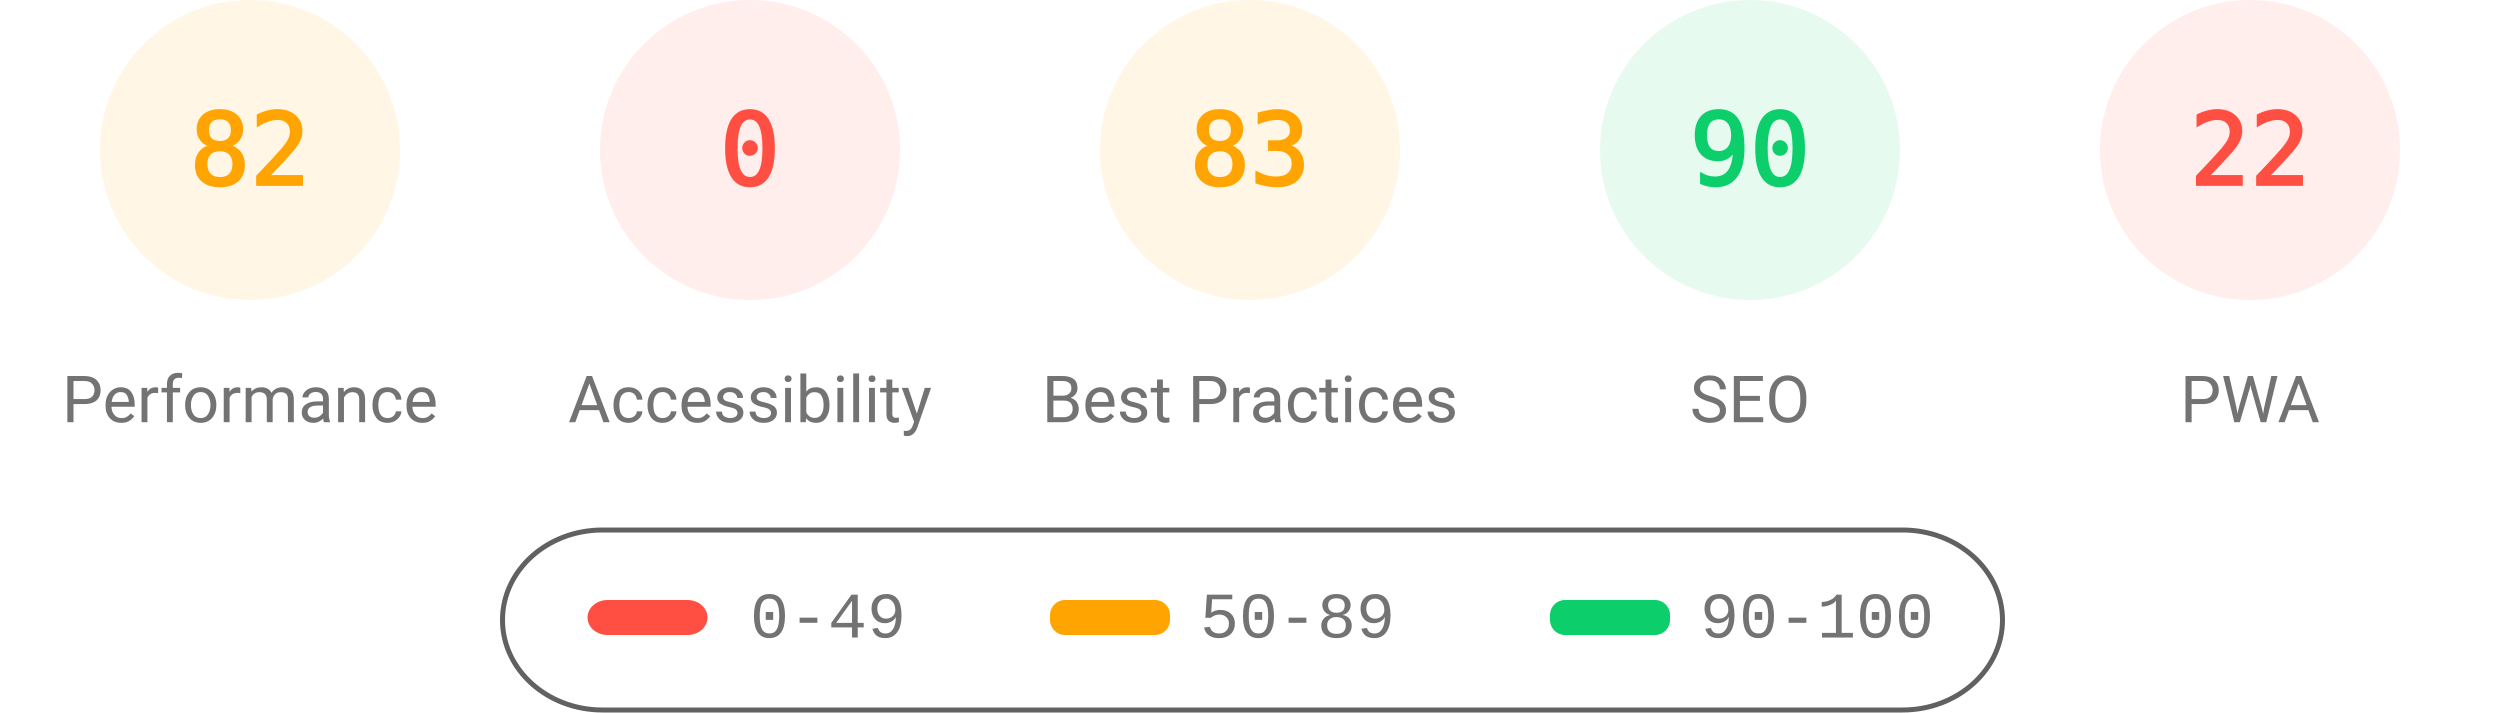
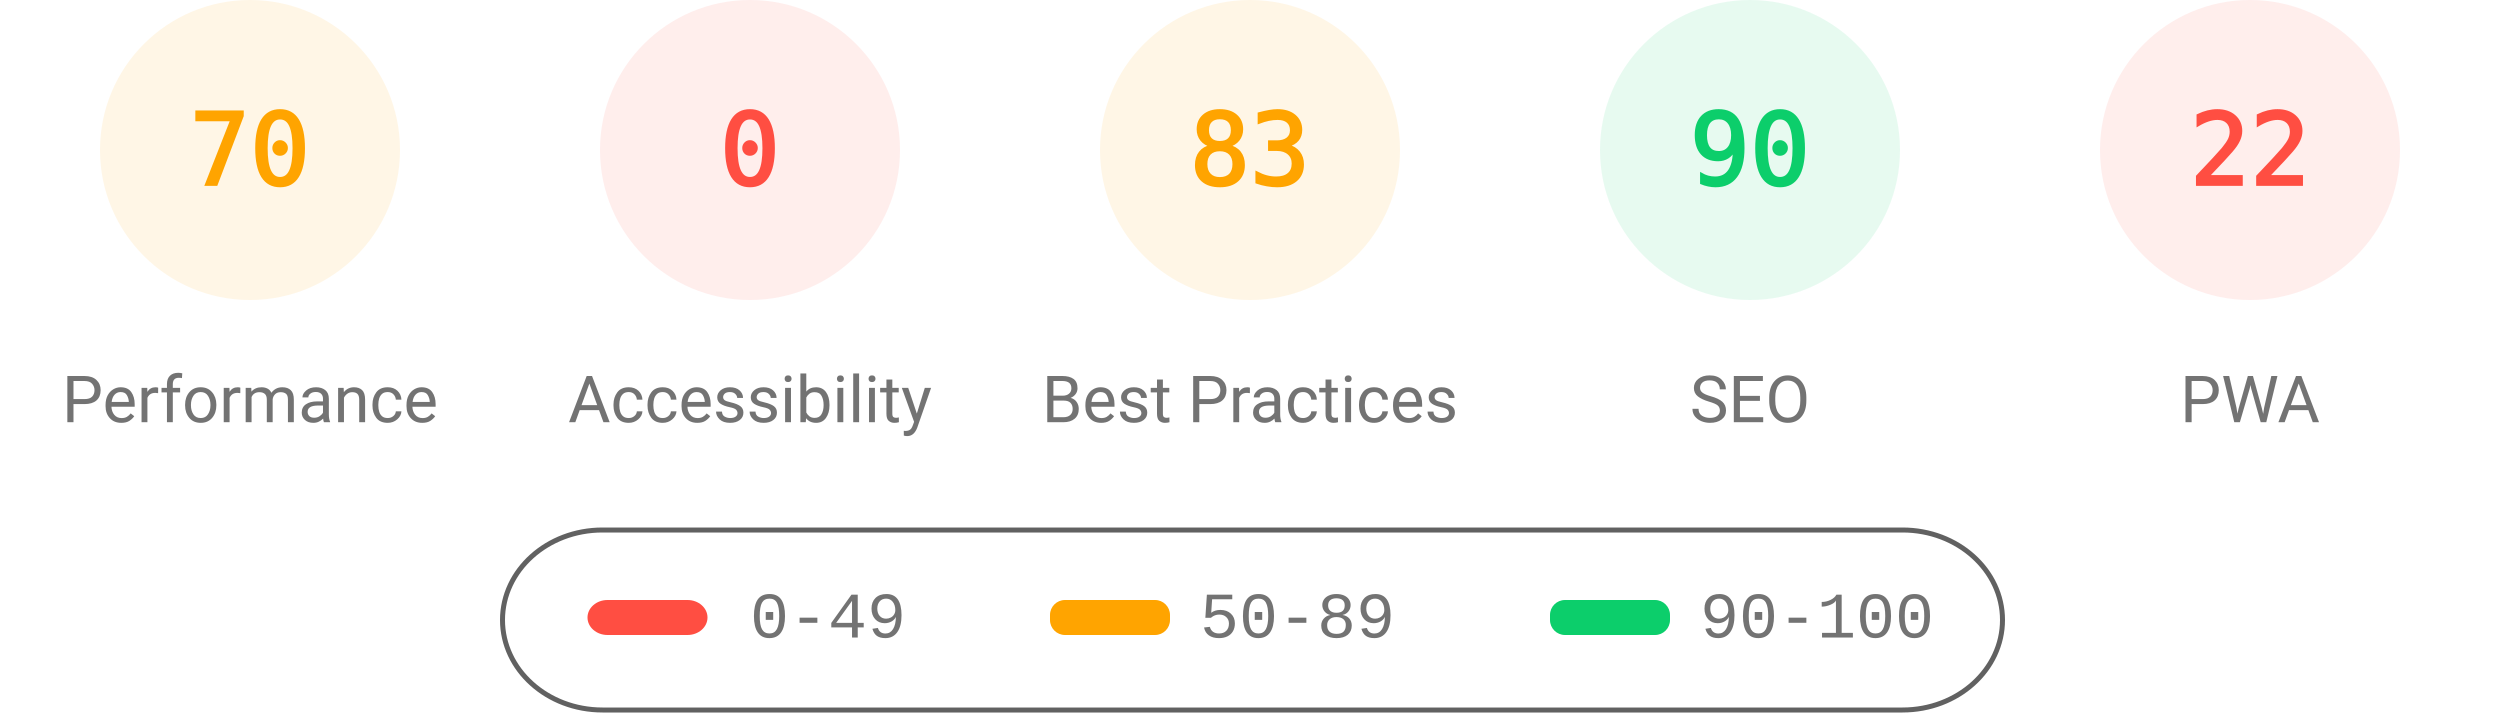
<svg xmlns="http://www.w3.org/2000/svg" fill="none" width="1000" height="285">
  <style>.gauge-base{opacity:.1}.gauge-arc{fill:none;animation-delay:250ms;stroke-linecap:round;transform:rotate(-90deg);transform-origin:100px 60px;animation:load-gauge 1s ease forwards}.guage-text{font-size:40px;font-family:monospace;text-align:center}.guage-red{color:#ff4e42;fill:#ff4e42;stroke:#ff4e42}.guage-orange{color:#ffa400;fill:#ffa400;stroke:#ffa400}.guage-green{color:#0cce6b;fill:#0cce6b;stroke:#0cce6b}.guage-undefined{color:#5c5c5c;fill:#5c5c5c;stroke:#5c5c5c}.guage-title{color:#737373;fill:#737373;stroke:none;font-size:26px;line-height:26px;font-family:Roboto,Halvetica,Arial,sans-serif}@keyframes load-gauge{from{stroke-dasharray:0 352.858}}</style>
  <svg class="guage-div guage-perf guage-orange" viewBox="0 0 200 200" width="200" height="200">
    <circle class="gauge-base" r="56" cx="100" cy="60" stroke-width="8" />
-     <circle class="gauge-arc guage-arc-1" r="56" cx="100" cy="60" stroke-width="8" style="stroke-dasharray:288.524,351.858" />
-     <text class="guage-text" x="100" y="60" alignment-baseline="central" dominant-baseline="central" text-anchor="middle">82</text>
+     <circle class="gauge-arc guage-arc-1" r="56" cx="100" cy="60" stroke-width="8" style="stroke-dasharray:246.301,351.858" />
+     <text class="guage-text" x="100" y="60" alignment-baseline="central" dominant-baseline="central" text-anchor="middle">70</text>
    <text class="guage-title" x="100" y="160" alignment-baseline="central" dominant-baseline="central" text-anchor="middle">Performance</text>
  </svg>
  <svg class="guage-div guage-acc guage-red" viewBox="0 0 200 200" width="200" height="200" x="200">
    <circle class="gauge-base" r="56" cx="100" cy="60" stroke-width="8" />
    <circle class="gauge-arc guage-arc-2" r="56" cx="100" cy="60" stroke-width="8" style="stroke-dasharray:0,351.858" />
    <text class="guage-text" x="100" y="60" alignment-baseline="central" dominant-baseline="central" text-anchor="middle">0</text>
    <text class="guage-title" x="100" y="160" alignment-baseline="central" dominant-baseline="central" text-anchor="middle">Accessibility</text>
  </svg>
  <svg class="guage-div guage-best guage-orange" viewBox="0 0 200 200" width="200" height="200" x="400">
    <circle class="gauge-base" r="56" cx="100" cy="60" stroke-width="8" />
    <circle class="gauge-arc guage-arc-3" r="56" cx="100" cy="60" stroke-width="8" style="stroke-dasharray:292.042,351.858" />
    <text class="guage-text" x="100" y="60" alignment-baseline="central" dominant-baseline="central" text-anchor="middle">83</text>
    <text class="guage-title" x="100" y="160" alignment-baseline="central" dominant-baseline="central" text-anchor="middle">Best Practices</text>
  </svg>
  <svg class="guage-div guage-seo guage-green" viewBox="0 0 200 200" width="200" height="200" x="600">
    <circle class="gauge-base" r="56" cx="100" cy="60" stroke-width="8" />
    <circle class="gauge-arc guage-arc-4" r="56" cx="100" cy="60" stroke-width="8" style="stroke-dasharray:316.672,351.858" />
    <text class="guage-text" x="100" y="60" alignment-baseline="central" dominant-baseline="central" text-anchor="middle">90</text>
    <text class="guage-title" x="100" y="160" alignment-baseline="central" dominant-baseline="central" text-anchor="middle">SEO</text>
  </svg>
  <svg class="guage-div guage-pwa guage-red" viewBox="0 0 200 200" width="200" height="200" x="800">
    <circle class="gauge-base" r="56" cx="100" cy="60" stroke-width="8" />
    <circle class="gauge-arc guage-arc-4" r="56" cx="100" cy="60" stroke-width="8" style="stroke-dasharray:77.409,351.858" />
    <text class="guage-text" x="100" y="60" alignment-baseline="central" dominant-baseline="central" text-anchor="middle">22</text>
    <text class="guage-title" x="100" y="160" alignment-baseline="central" dominant-baseline="central" text-anchor="middle">PWA</text>
  </svg>
  <svg width="604" height="76" x="200" y="210">
    <path fill="none" id="canvas_background" d="M-1-1h604v80H-1z" />
    <rect fill-opacity="0" stroke="#616161" stroke-width="2" rx="40" id="svg_2" height="72" width="600" y="2" x="1" fill="#000" />
    <rect stroke="#000" rx="8" id="svg_3" height="14" width="48" y="30" x="35" stroke-opacity="null" stroke-width="0" fill="#ff4e42" />
    <rect stroke="#000" rx="6" id="svg_4" height="14" width="48" y="30" x="220" stroke-opacity="null" stroke-width="0" fill="#ffa400" />
    <rect stroke="#000" rx="6" id="svg_5" height="14" width="48" y="30" x="420" stroke-opacity="null" stroke-width="0" fill="#0cce6b" />
    <text xml:space="preserve" text-anchor="start" font-family="'Courier New', Courier, monospace" font-size="26" id="svg_6" y="45" x="100" stroke-opacity="null" stroke-width="0" stroke="#000" fill="#737373">0-49</text>
    <text xml:space="preserve" text-anchor="start" font-family="'Courier New', Courier, monospace" font-size="26" id="svg_7" y="45" x="280" stroke-opacity="null" stroke-width="0" stroke="#000" fill="#737373">50-89</text>
    <text xml:space="preserve" text-anchor="start" font-family="'Courier New', Courier, monospace" font-size="26" id="svg_8" y="45" x="480" stroke-opacity="null" stroke-width="0" stroke="#000" fill="#737373">90-100</text>
  </svg>
</svg>
